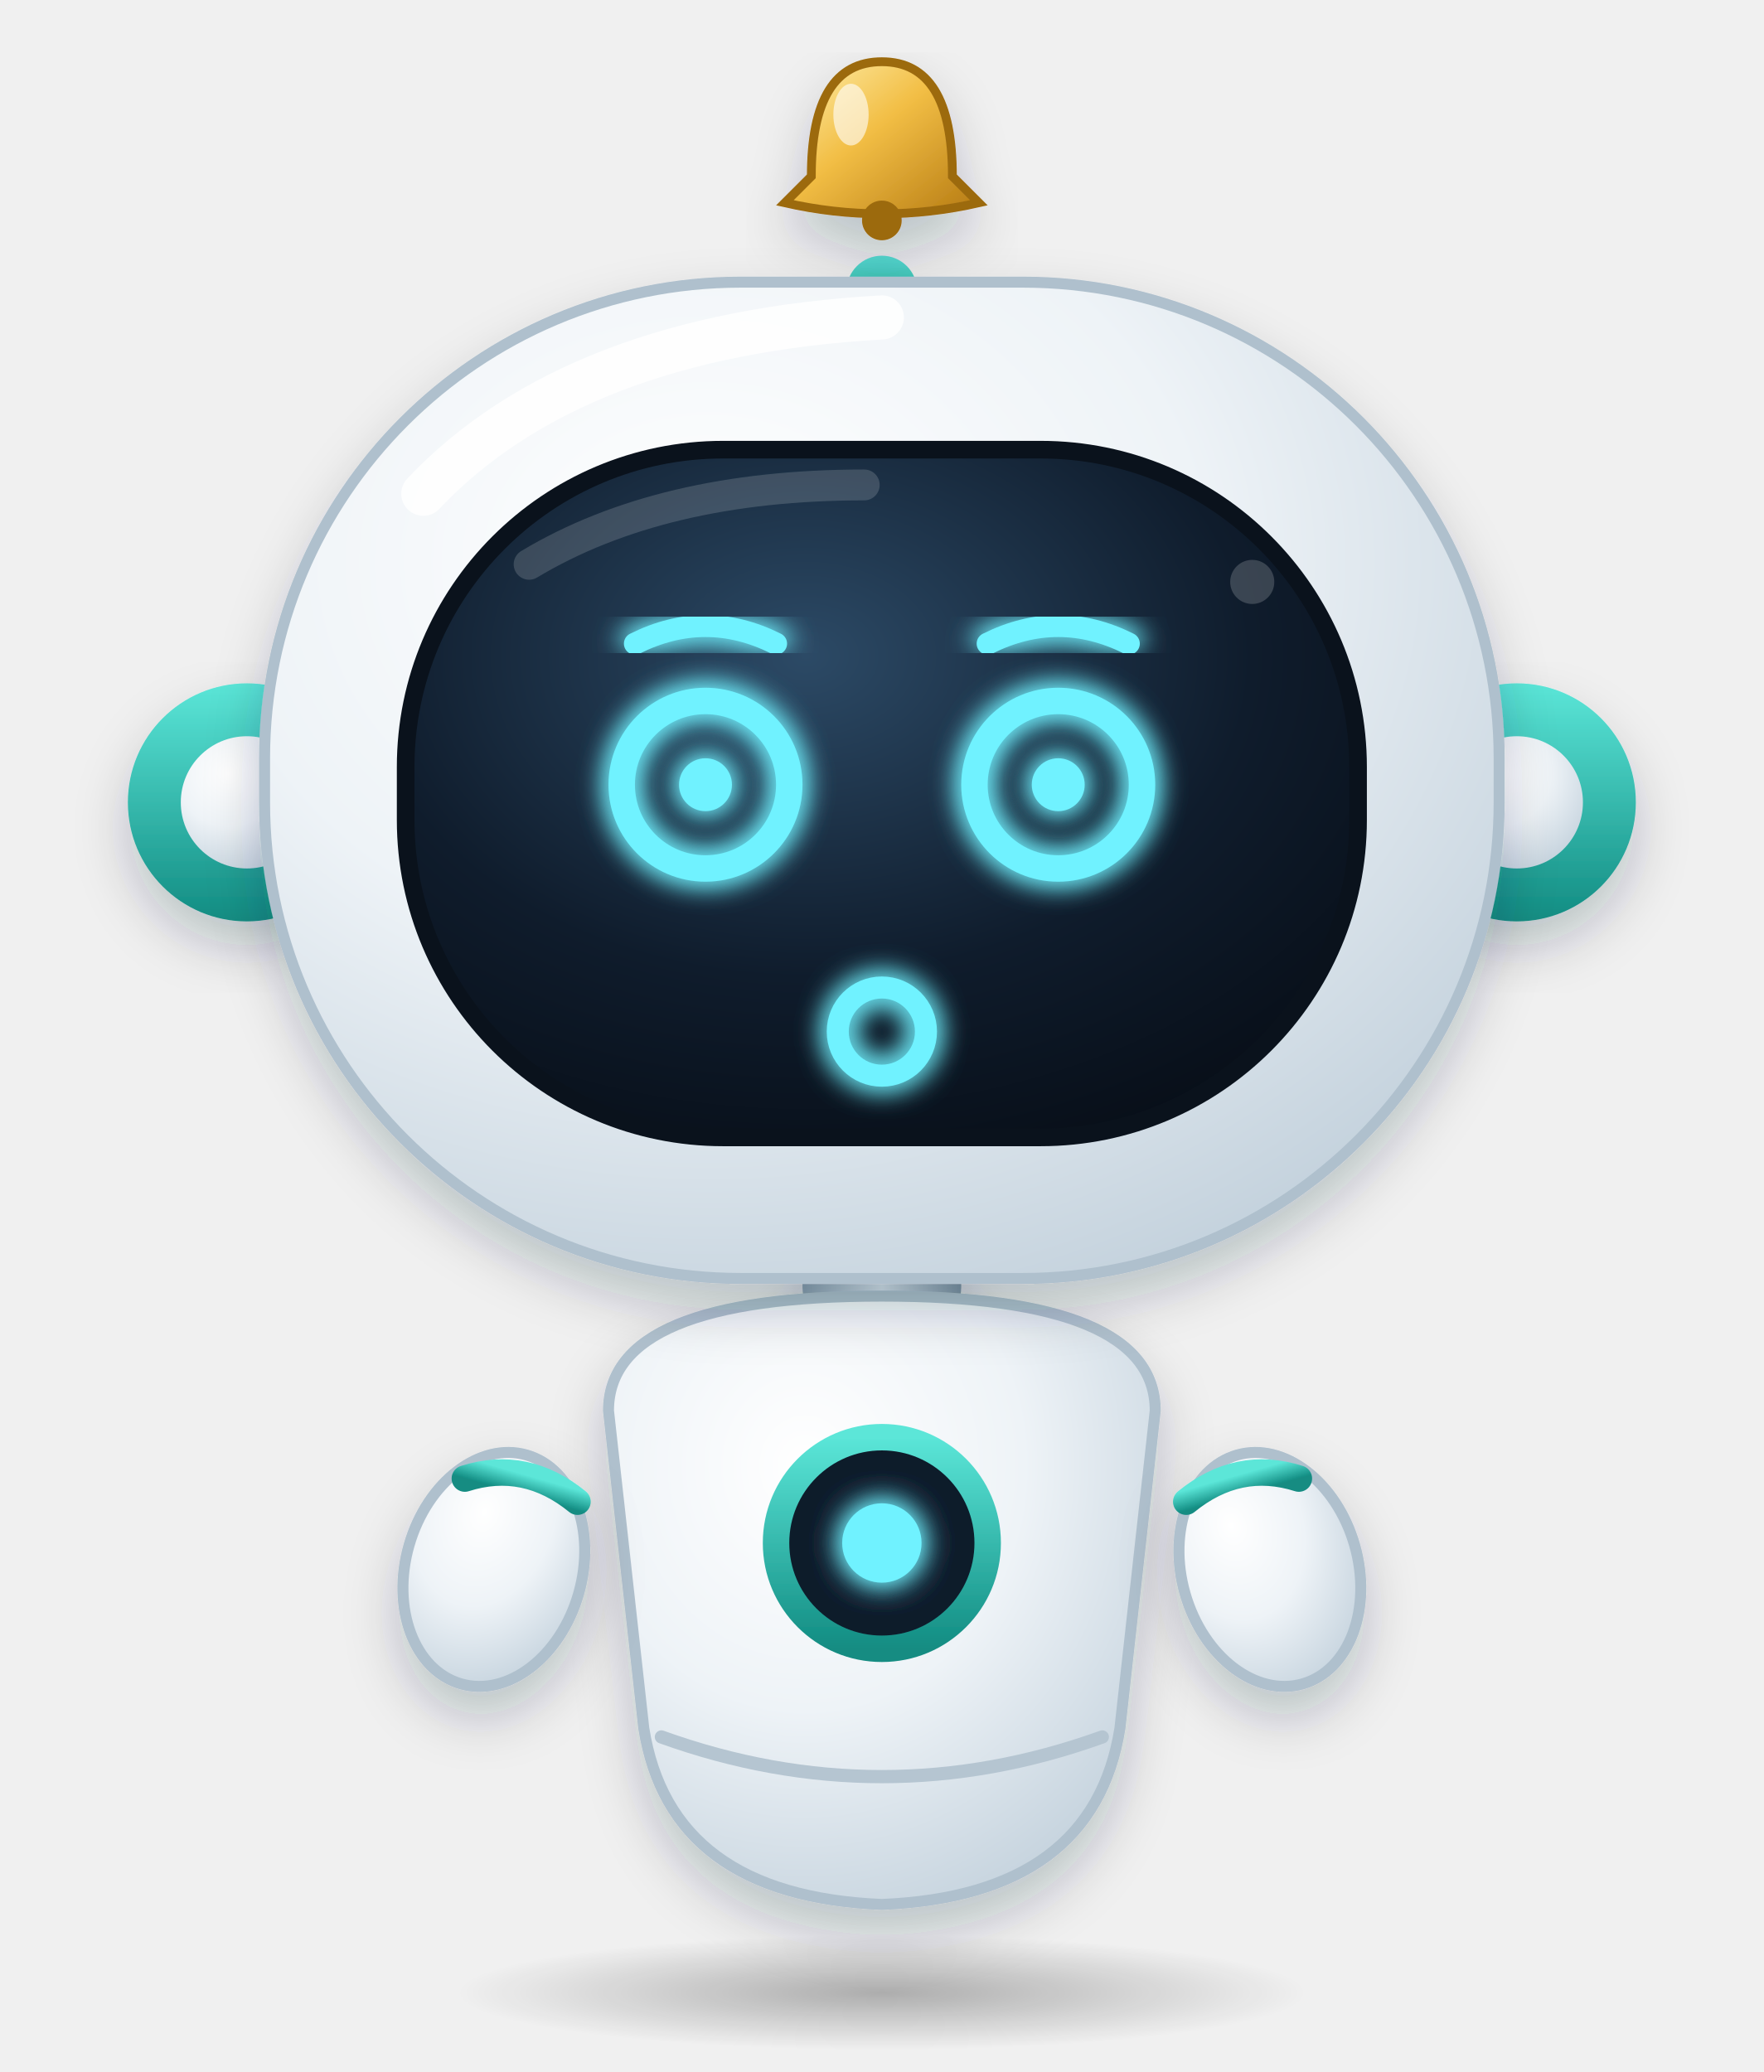
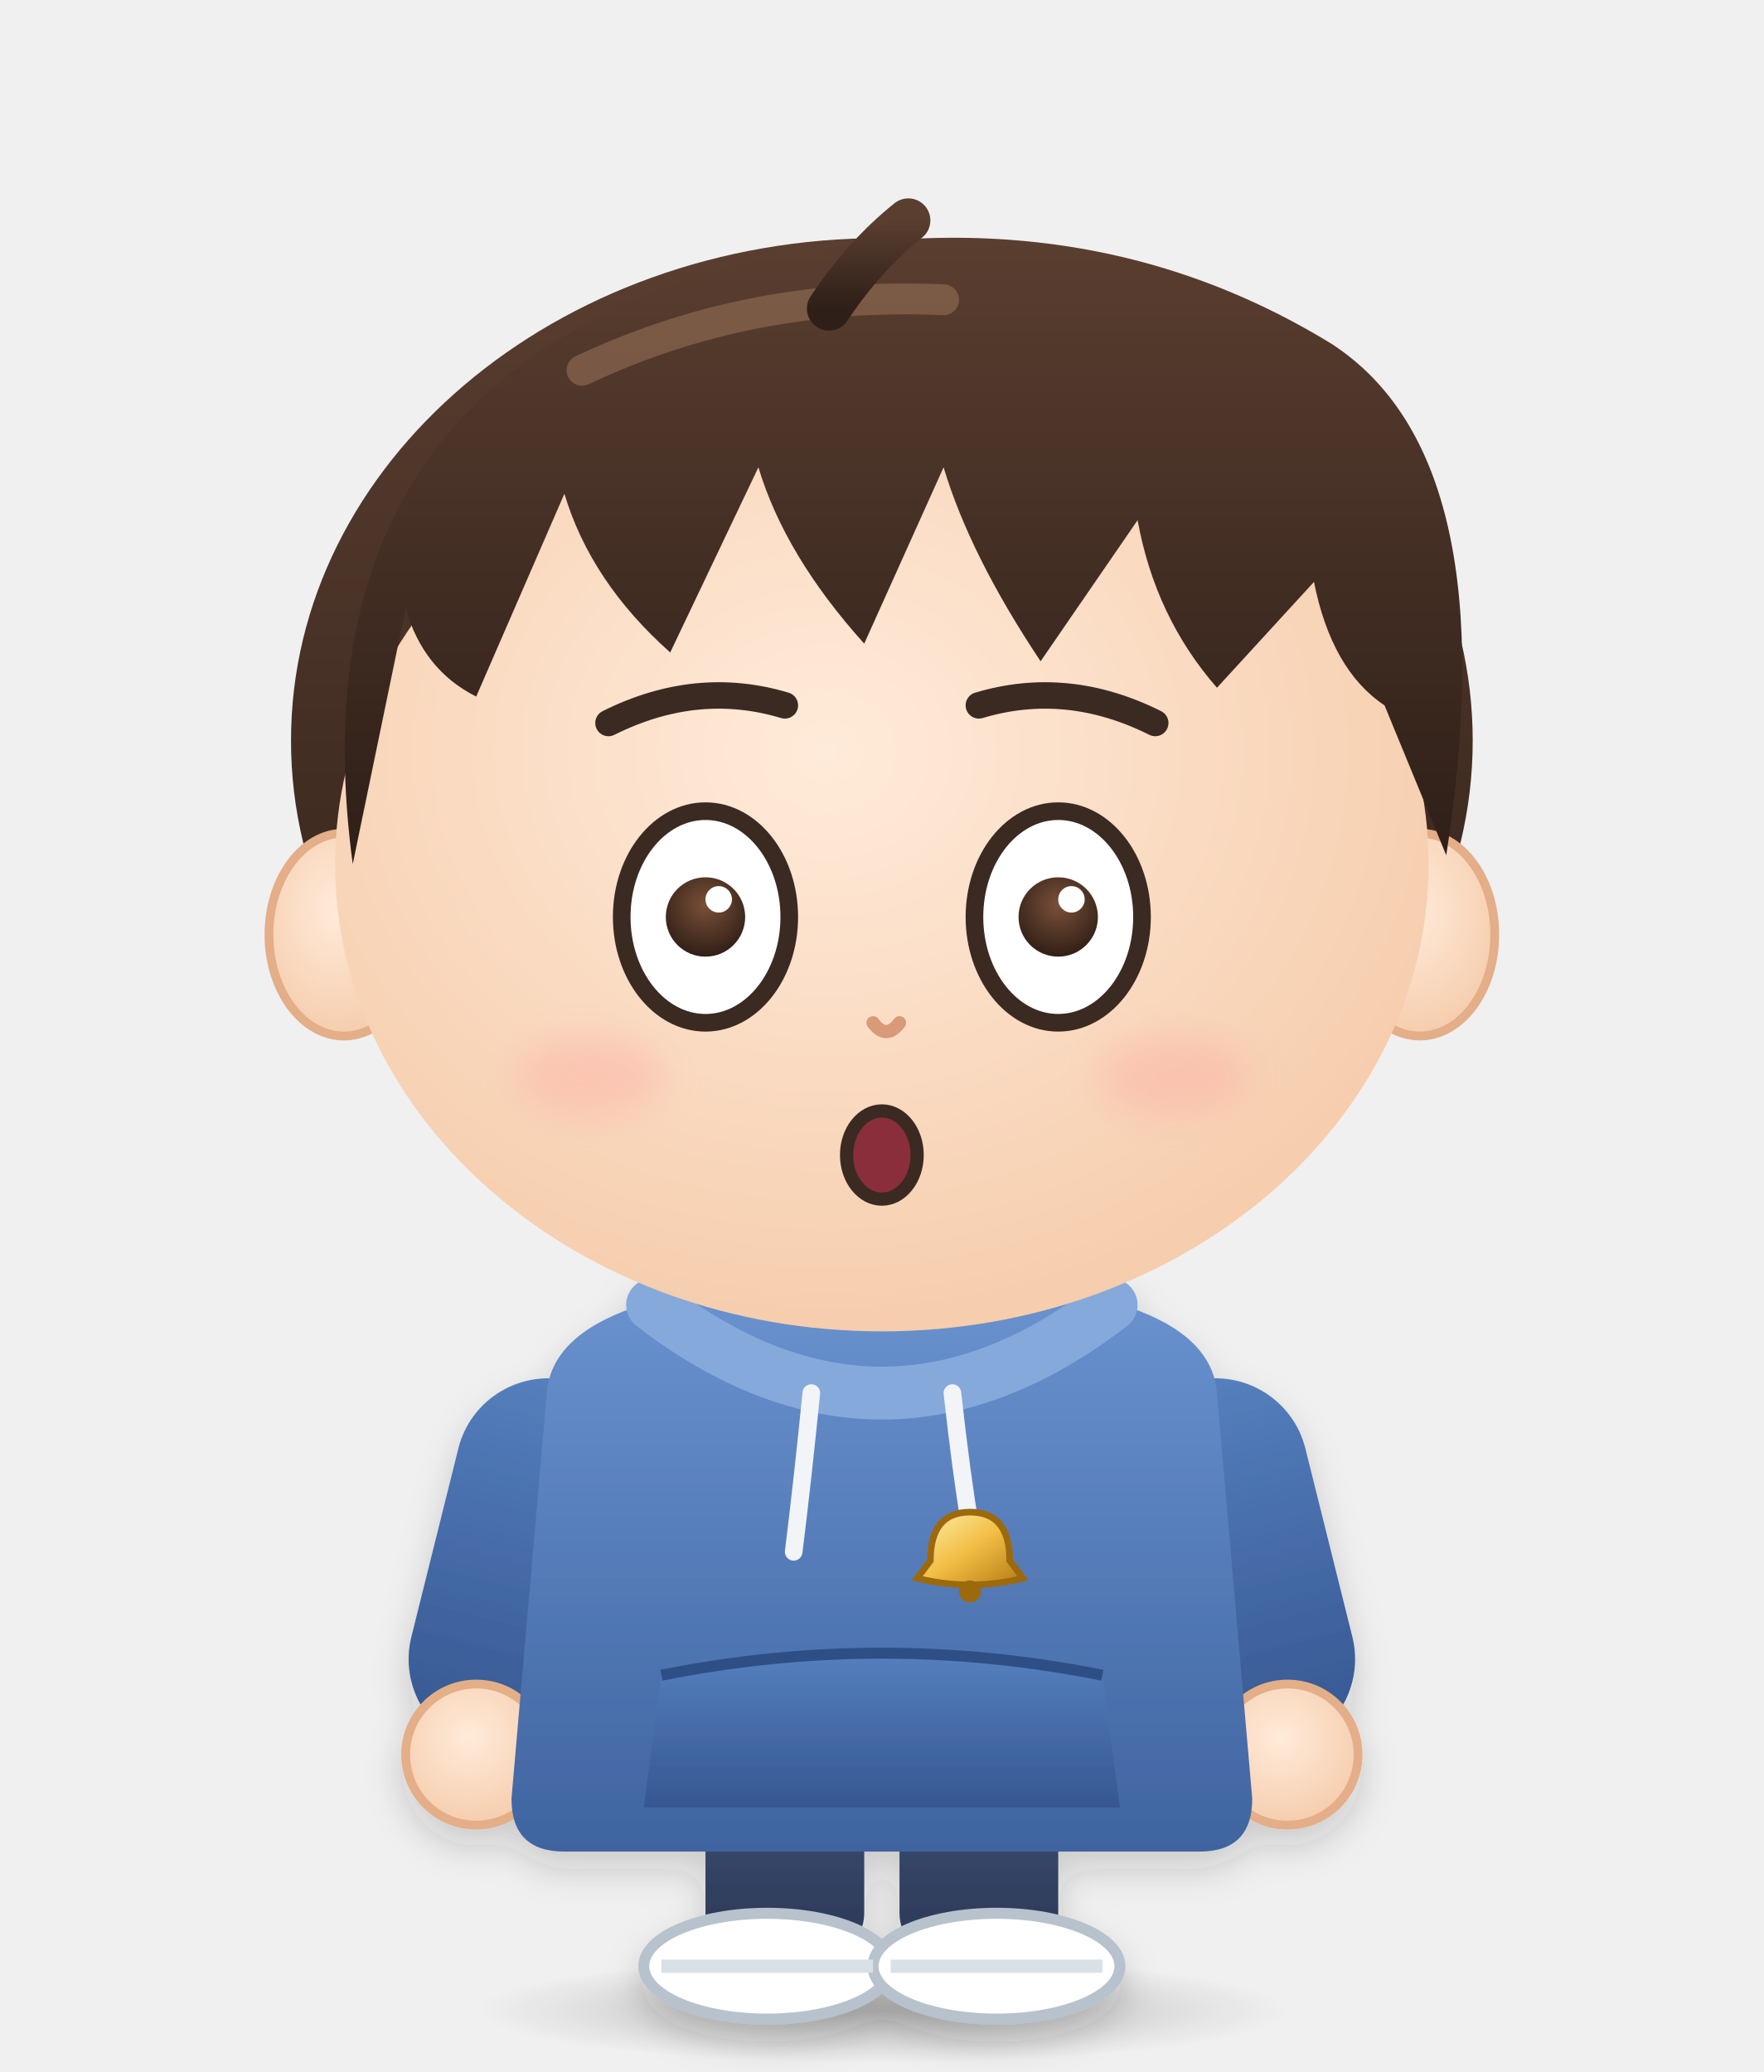
<svg xmlns="http://www.w3.org/2000/svg" viewBox="0 0 400 470" width="400" height="470">
  <defs>
-     <radialGradient id="shell" cx="0.36" cy="0.28" r="0.8">
-       <stop offset="0" stop-color="#FFFFFF" />
-       <stop offset="0.5" stop-color="#EEF3F7" />
-       <stop offset="1" stop-color="#C4D2DD" />
+     <radialGradient id="skin" cx="0.45" cy="0.38" r="0.75">
+       <stop offset="0" stop-color="#FFEBDA" />
+       <stop offset="1" stop-color="#F4C7A4" />
    </radialGradient>
-     <linearGradient id="teal" x1="0" y1="0" x2="0" y2="1">
-       <stop offset="0" stop-color="#5BE6D8" />
-       <stop offset="1" stop-color="#128C82" />
+     <linearGradient id="hair" x1="0" y1="0" x2="0" y2="1">
+       <stop offset="0" stop-color="#5A3E30" />
+       <stop offset="1" stop-color="#2E1F18" />
    </linearGradient>
-     <radialGradient id="visor" cx="0.42" cy="0.3" r="0.85">
-       <stop offset="0" stop-color="#2C4A66" />
-       <stop offset="0.55" stop-color="#0F1C2C" />
-       <stop offset="1" stop-color="#060B13" />
+     <linearGradient id="hoodie" x1="0" y1="0" x2="0" y2="1">
+       <stop offset="0" stop-color="#6A93D0" />
+       <stop offset="1" stop-color="#3F64A0" />
+     </linearGradient>
+     <linearGradient id="hoodieDark" x1="0" y1="0" x2="0" y2="1">
+       <stop offset="0" stop-color="#557FBE" />
+       <stop offset="1" stop-color="#365791" />
+     </linearGradient>
+     <linearGradient id="jeans" x1="0" y1="0" x2="0" y2="1">
+       <stop offset="0" stop-color="#3B4C70" />
+       <stop offset="1" stop-color="#2A3754" />
+     </linearGradient>
+     <radialGradient id="iris" cx="0.5" cy="0.35" r="0.7">
+       <stop offset="0" stop-color="#7A5038" />
+       <stop offset="1" stop-color="#2B1B14" />
    </radialGradient>
    <linearGradient id="gold" x1="0" y1="0" x2="1" y2="1">
      <stop offset="0" stop-color="#FFF1B0" />
-       <stop offset="0.45" stop-color="#F2BE45" />
+       <stop offset="0.5" stop-color="#F2BE45" />
      <stop offset="1" stop-color="#B57A12" />
    </linearGradient>
-     <linearGradient id="metal" x1="0" y1="0" x2="1" y2="0">
-       <stop offset="0" stop-color="#8A9DAD" />
-       <stop offset="0.5" stop-color="#D6E0E8" />
-       <stop offset="1" stop-color="#7E91A1" />
-     </linearGradient>
    <radialGradient id="ground" cx="0.5" cy="0.5" r="0.5">
-       <stop offset="0" stop-color="#000" stop-opacity="0.28" />
+       <stop offset="0" stop-color="#000" stop-opacity="0.25" />
      <stop offset="1" stop-color="#000" stop-opacity="0" />
    </radialGradient>
-     <radialGradient id="drop" cx="0.4" cy="0.35" r="0.7">
-       <stop offset="0" stop-color="#E6F6FF" />
-       <stop offset="1" stop-color="#7CC6F2" />
-     </radialGradient>
-     <filter id="glow" x="-50%" y="-50%" width="200%" height="200%">
-       <feGaussianBlur stdDeviation="3.2" result="b" />
-       <feMerge>
-         <feMergeNode in="b" />
-         <feMergeNode in="b" />
-         <feMergeNode in="SourceGraphic" />
-       </feMerge>
-     </filter>
-     <filter id="soft" x="-30%" y="-30%" width="160%" height="160%">
-       <feGaussianBlur stdDeviation="5" />
+     <filter id="soft" x="-40%" y="-40%" width="180%" height="180%">
+       <feGaussianBlur stdDeviation="4" />
    </filter>
    <filter id="shadow" x="-20%" y="-20%" width="140%" height="150%">
-       <feDropShadow dx="0" dy="6" stdDeviation="6" flood-color="#1B2B38" flood-opacity="0.22" />
+       <feDropShadow dx="0" dy="4" stdDeviation="4" flood-color="#2A2030" flood-opacity="0.18" />
    </filter>
  </defs>
-   <ellipse cx="200" cy="452" rx="96" ry="13" fill="url(#ground)" />
+   <ellipse cx="200" cy="456" rx="92" ry="12" fill="url(#ground)" />
  <g filter="url(#shadow)">
-     <rect x="182" y="276" width="36" height="26" rx="10" fill="url(#metal)" />
-     <path d="M138 320 Q138 294 200 294 Q262 294 262 320 L254 392 Q248 430 200 432 Q152 430 146 392 Z" fill="url(#shell)" stroke="#AFC0CD" stroke-width="2.5" />
-     <path d="M150 394 Q200 412 250 394" fill="none" stroke="#B5C5D1" stroke-width="3" stroke-linecap="round" />
-     <circle cx="200" cy="350" r="24" fill="#0F1C2C" />
-     <circle cx="200" cy="350" r="24" fill="none" stroke="url(#teal)" stroke-width="6" />
-     <circle cx="200" cy="350" r="9" fill="#6FF2FF" filter="url(#glow)" />
+     <rect x="160" y="410" width="36" height="34" rx="10" fill="url(#jeans)" />
+     <rect x="204" y="410" width="36" height="34" rx="10" fill="url(#jeans)" />
+     <ellipse cx="174" cy="446" rx="28" ry="12" fill="#FFFFFF" stroke="#B8C2CC" stroke-width="2.5" />
+     <ellipse cx="226" cy="446" rx="28" ry="12" fill="#FFFFFF" stroke="#B8C2CC" stroke-width="2.5" />
+     <path d="M150 446 L198 446 M202 446 L250 446" stroke="#D9E0E6" stroke-width="3" />
+     <rect x="98" y="312" width="42" height="86" rx="21" fill="url(#hoodieDark)" transform="rotate(14 119 355)" />
+     <rect x="260" y="312" width="42" height="86" rx="21" fill="url(#hoodieDark)" transform="rotate(-14 281 355)" />
+     <circle cx="108" cy="398" r="16" fill="url(#skin)" stroke="#E3AE88" stroke-width="2" />
+     <circle cx="292" cy="398" r="16" fill="url(#skin)" stroke="#E3AE88" stroke-width="2" />
+     <path d="M124 316 Q126 290 200 290 Q274 290 276 316 L284 408 Q284 420 272 420 L128 420 Q116 420 116 408 Z" fill="url(#hoodie)" />
+     <path d="M150 380 Q200 370 250 380 L254 410 L146 410 Z" fill="url(#hoodieDark)" />
+     <path d="M150 380 Q200 370 250 380" fill="none" stroke="#2F4F86" stroke-width="2.5" />
+     <path d="M148 296 Q200 336 252 296" fill="none" stroke="#86A9DC" stroke-width="12" stroke-linecap="round" />
+     <path d="M184 316 Q182 336 180 352" fill="none" stroke="#F2F4F7" stroke-width="4" stroke-linecap="round" />
+     <path d="M216 316 Q218 334 220 346" fill="none" stroke="#F2F4F7" stroke-width="4" stroke-linecap="round" />
+     <path d="M211 354 Q211 343 220 343 Q229 343 229 354 L232 358 Q220 361 208 358 Z" fill="url(#gold)" stroke="#9C6A10" stroke-width="1.5" />
+     <circle cx="220" cy="361" r="2.5" fill="#9C6A10" />
  </g>
-   <g filter="url(#shadow)">
-     <ellipse cx="112" cy="356" rx="20" ry="27" fill="url(#shell)" stroke="#AFC0CD" stroke-width="2.5" transform="rotate(16 112 356)" />
-     <path d="M100 338 Q112 330 126 336" fill="none" stroke="url(#teal)" stroke-width="6" stroke-linecap="round" transform="rotate(16 112 356)" />
-     <ellipse cx="288" cy="356" rx="20" ry="27" fill="url(#shell)" stroke="#AFC0CD" stroke-width="2.5" transform="rotate(-16 288 356)" />
-     <path d="M274 336 Q288 330 300 338" fill="none" stroke="url(#teal)" stroke-width="6" stroke-linecap="round" transform="rotate(-16 288 356)" />
-   </g>
-   <line x1="200" y1="66" x2="200" y2="42" stroke="url(#metal)" stroke-width="6" stroke-linecap="round" />
-   <circle cx="200" cy="66" r="8" fill="url(#teal)" />
-   <g filter="url(#shadow)">
-     <path d="M184 40 Q184 14 200 14 Q216 14 216 40 L222 46 Q200 51 178 46 Z" fill="url(#gold)" stroke="#9C6A10" stroke-width="2" />
-     <ellipse cx="193" cy="26" rx="4" ry="7" fill="#FFFFFF" opacity="0.6" />
-     <circle cx="200" cy="50" r="4.5" fill="#9C6A10" />
-   </g>
-   <g filter="url(#shadow)">
-     <circle cx="56" cy="182" r="27" fill="url(#teal)" />
-     <circle cx="56" cy="182" r="15" fill="url(#shell)" />
-     <circle cx="344" cy="182" r="27" fill="url(#teal)" />
-     <circle cx="344" cy="182" r="15" fill="url(#shell)" />
-   </g>
-   <g filter="url(#shadow)">
-     <rect x="60" y="64" width="280" height="226" rx="108" fill="url(#shell)" stroke="#AFC0CD" stroke-width="2.5" />
-   </g>
-   <path d="M96 112 Q130 76 200 72" fill="none" stroke="#FFFFFF" stroke-width="10" stroke-linecap="round" opacity="0.85" />
-   <rect x="92" y="102" width="216" height="156" rx="72" fill="url(#visor)" stroke="#0A121C" stroke-width="4" />
-   <path d="M120 128 Q150 110 196 110" fill="none" stroke="#FFFFFF" stroke-width="7" stroke-linecap="round" opacity="0.16" />
-   <circle cx="284" cy="132" r="5" fill="#FFFFFF" opacity="0.18" />
-   <circle cx="160" cy="178" r="19" fill="none" stroke="#6FF2FF" stroke-width="6" filter="url(#glow)" />
-   <circle cx="240" cy="178" r="19" fill="none" stroke="#6FF2FF" stroke-width="6" filter="url(#glow)" />
-   <ellipse cx="160" cy="178" rx="6" ry="6" fill="#6FF2FF" filter="url(#glow)" />
-   <ellipse cx="240" cy="178" rx="6" ry="6" fill="#6FF2FF" filter="url(#glow)" />
-   <path d="M144 146 Q160 138 176 146" fill="none" stroke="#6FF2FF" stroke-width="5" stroke-linecap="round" stroke-linejoin="round" filter="url(#glow)" />
-   <path d="M224 146 Q240 138 256 146" fill="none" stroke="#6FF2FF" stroke-width="5" stroke-linecap="round" stroke-linejoin="round" filter="url(#glow)" />
-   <circle cx="200" cy="234" r="10" fill="none" stroke="#6FF2FF" stroke-width="5" filter="url(#glow)" />
+   <rect x="186" y="282" width="28" height="18" rx="6" fill="#EDB993" />
+   <ellipse cx="200" cy="168" rx="134" ry="114" fill="url(#hair)" />
+   <ellipse cx="78" cy="212" rx="17" ry="23" fill="url(#skin)" stroke="#E3AE88" stroke-width="2" />
+   <ellipse cx="322" cy="212" rx="17" ry="23" fill="url(#skin)" stroke="#E3AE88" stroke-width="2" />
+   <ellipse cx="200" cy="196" rx="124" ry="106" fill="url(#skin)" />
+   <path d="M80 196 Q66 92 160 62 Q240 40 302 78 Q342 104 328 194 L314 160 Q302 152 298 132            L276 156 Q262 140 258 118 L236 150 Q220 126 214 106 L196 146 Q178 126 172 106            L152 148 Q134 132 128 112 L108 158 Q96 152 92 138 Z" fill="url(#hair)" />
+   <path d="M132 84 Q170 66 214 68" fill="none" stroke="#8A6650" stroke-width="7" stroke-linecap="round" opacity="0.7" />
+   <path d="M188 70 Q196 58 206 50" fill="none" stroke="url(#hair)" stroke-width="10" stroke-linecap="round" />
+   <path d="M198 232 Q201 236 204 232" fill="none" stroke="#D89A78" stroke-width="3" stroke-linecap="round" />
+   <ellipse cx="134" cy="244" rx="17" ry="9" fill="#FF9A9A" opacity="0.3" filter="url(#soft)" />
+   <ellipse cx="266" cy="244" rx="17" ry="9" fill="#FF9A9A" opacity="0.3" filter="url(#soft)" />
+   <path d="M138 164 Q158 154 178 160" fill="none" stroke="#3A2A22" stroke-width="6" stroke-linecap="round" stroke-linejoin="round" />
+   <path d="M222 160 Q242 154 262 164" fill="none" stroke="#3A2A22" stroke-width="6" stroke-linecap="round" stroke-linejoin="round" />
+   <ellipse cx="160" cy="208" rx="19" ry="24" fill="#FFFFFF" stroke="#3A2A22" stroke-width="4" />
+   <circle cx="160" cy="208" r="9" fill="url(#iris)" />
+   <circle cx="163" cy="204" r="3" fill="#FFFFFF" />
+   <ellipse cx="240" cy="208" rx="19" ry="24" fill="#FFFFFF" stroke="#3A2A22" stroke-width="4" />
+   <circle cx="240" cy="208" r="9" fill="url(#iris)" />
+   <circle cx="243" cy="204" r="3" fill="#FFFFFF" />
+   <ellipse cx="200" cy="262" rx="8" ry="10" fill="#8B2E3B" stroke="#3A2A22" stroke-width="3" />
</svg>
